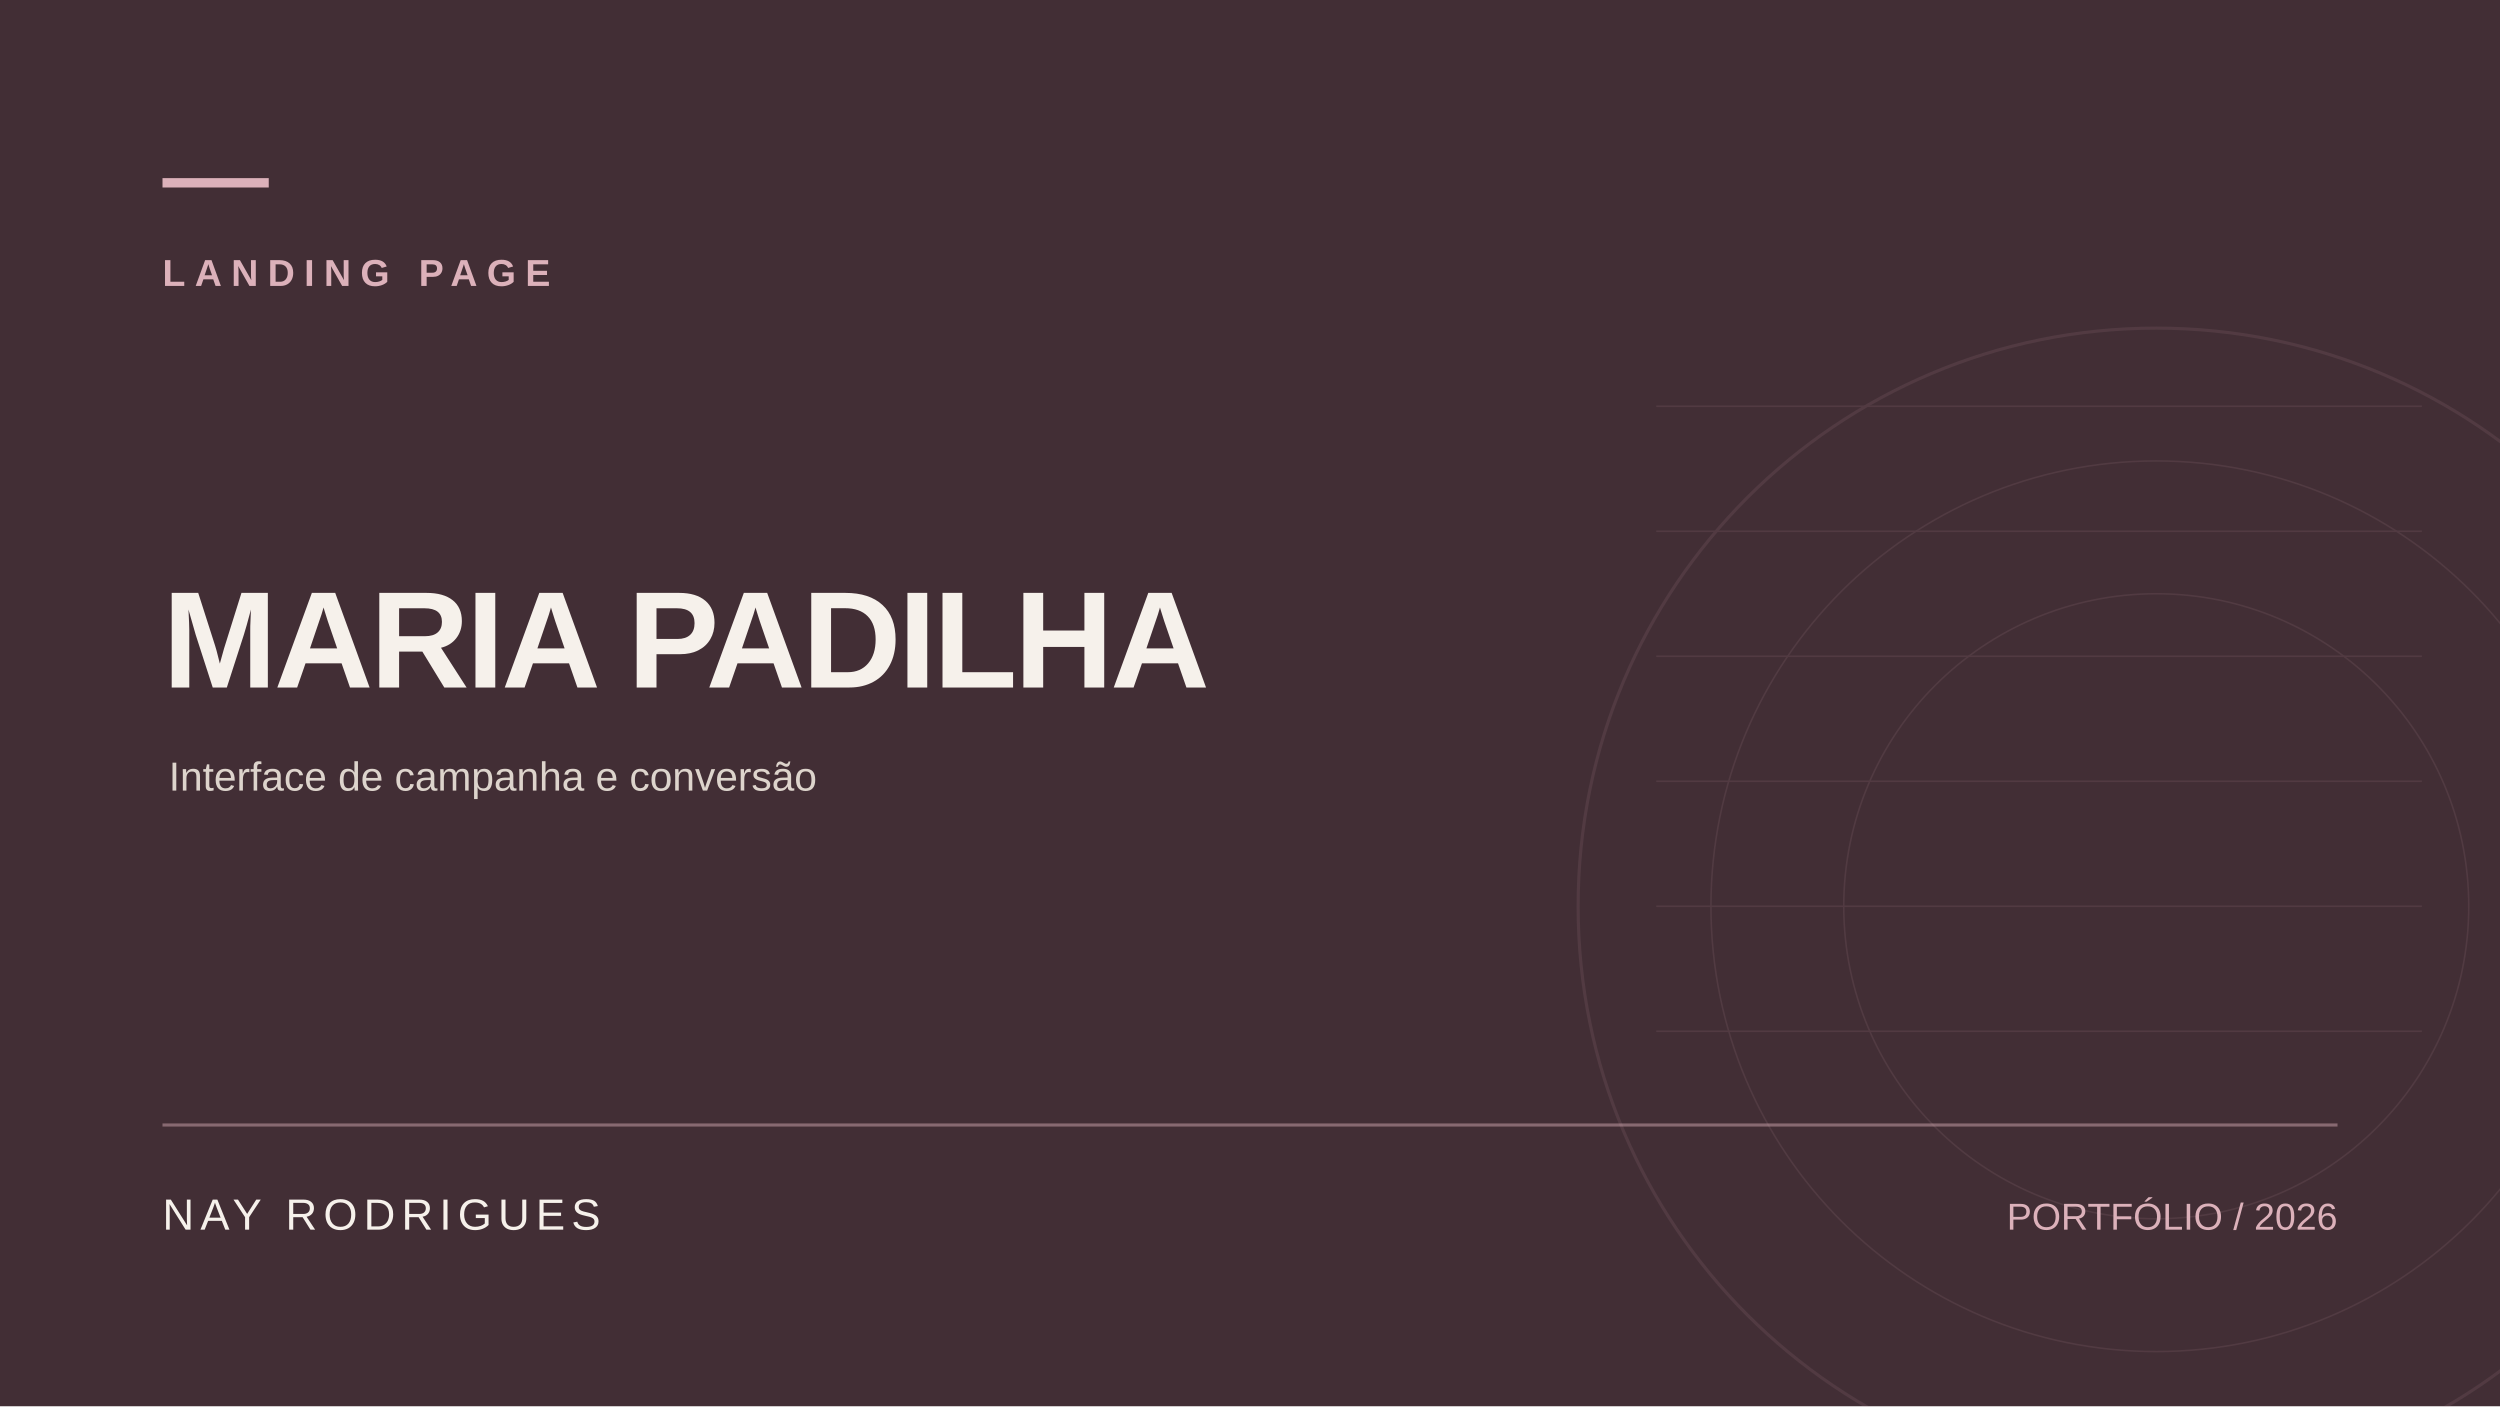
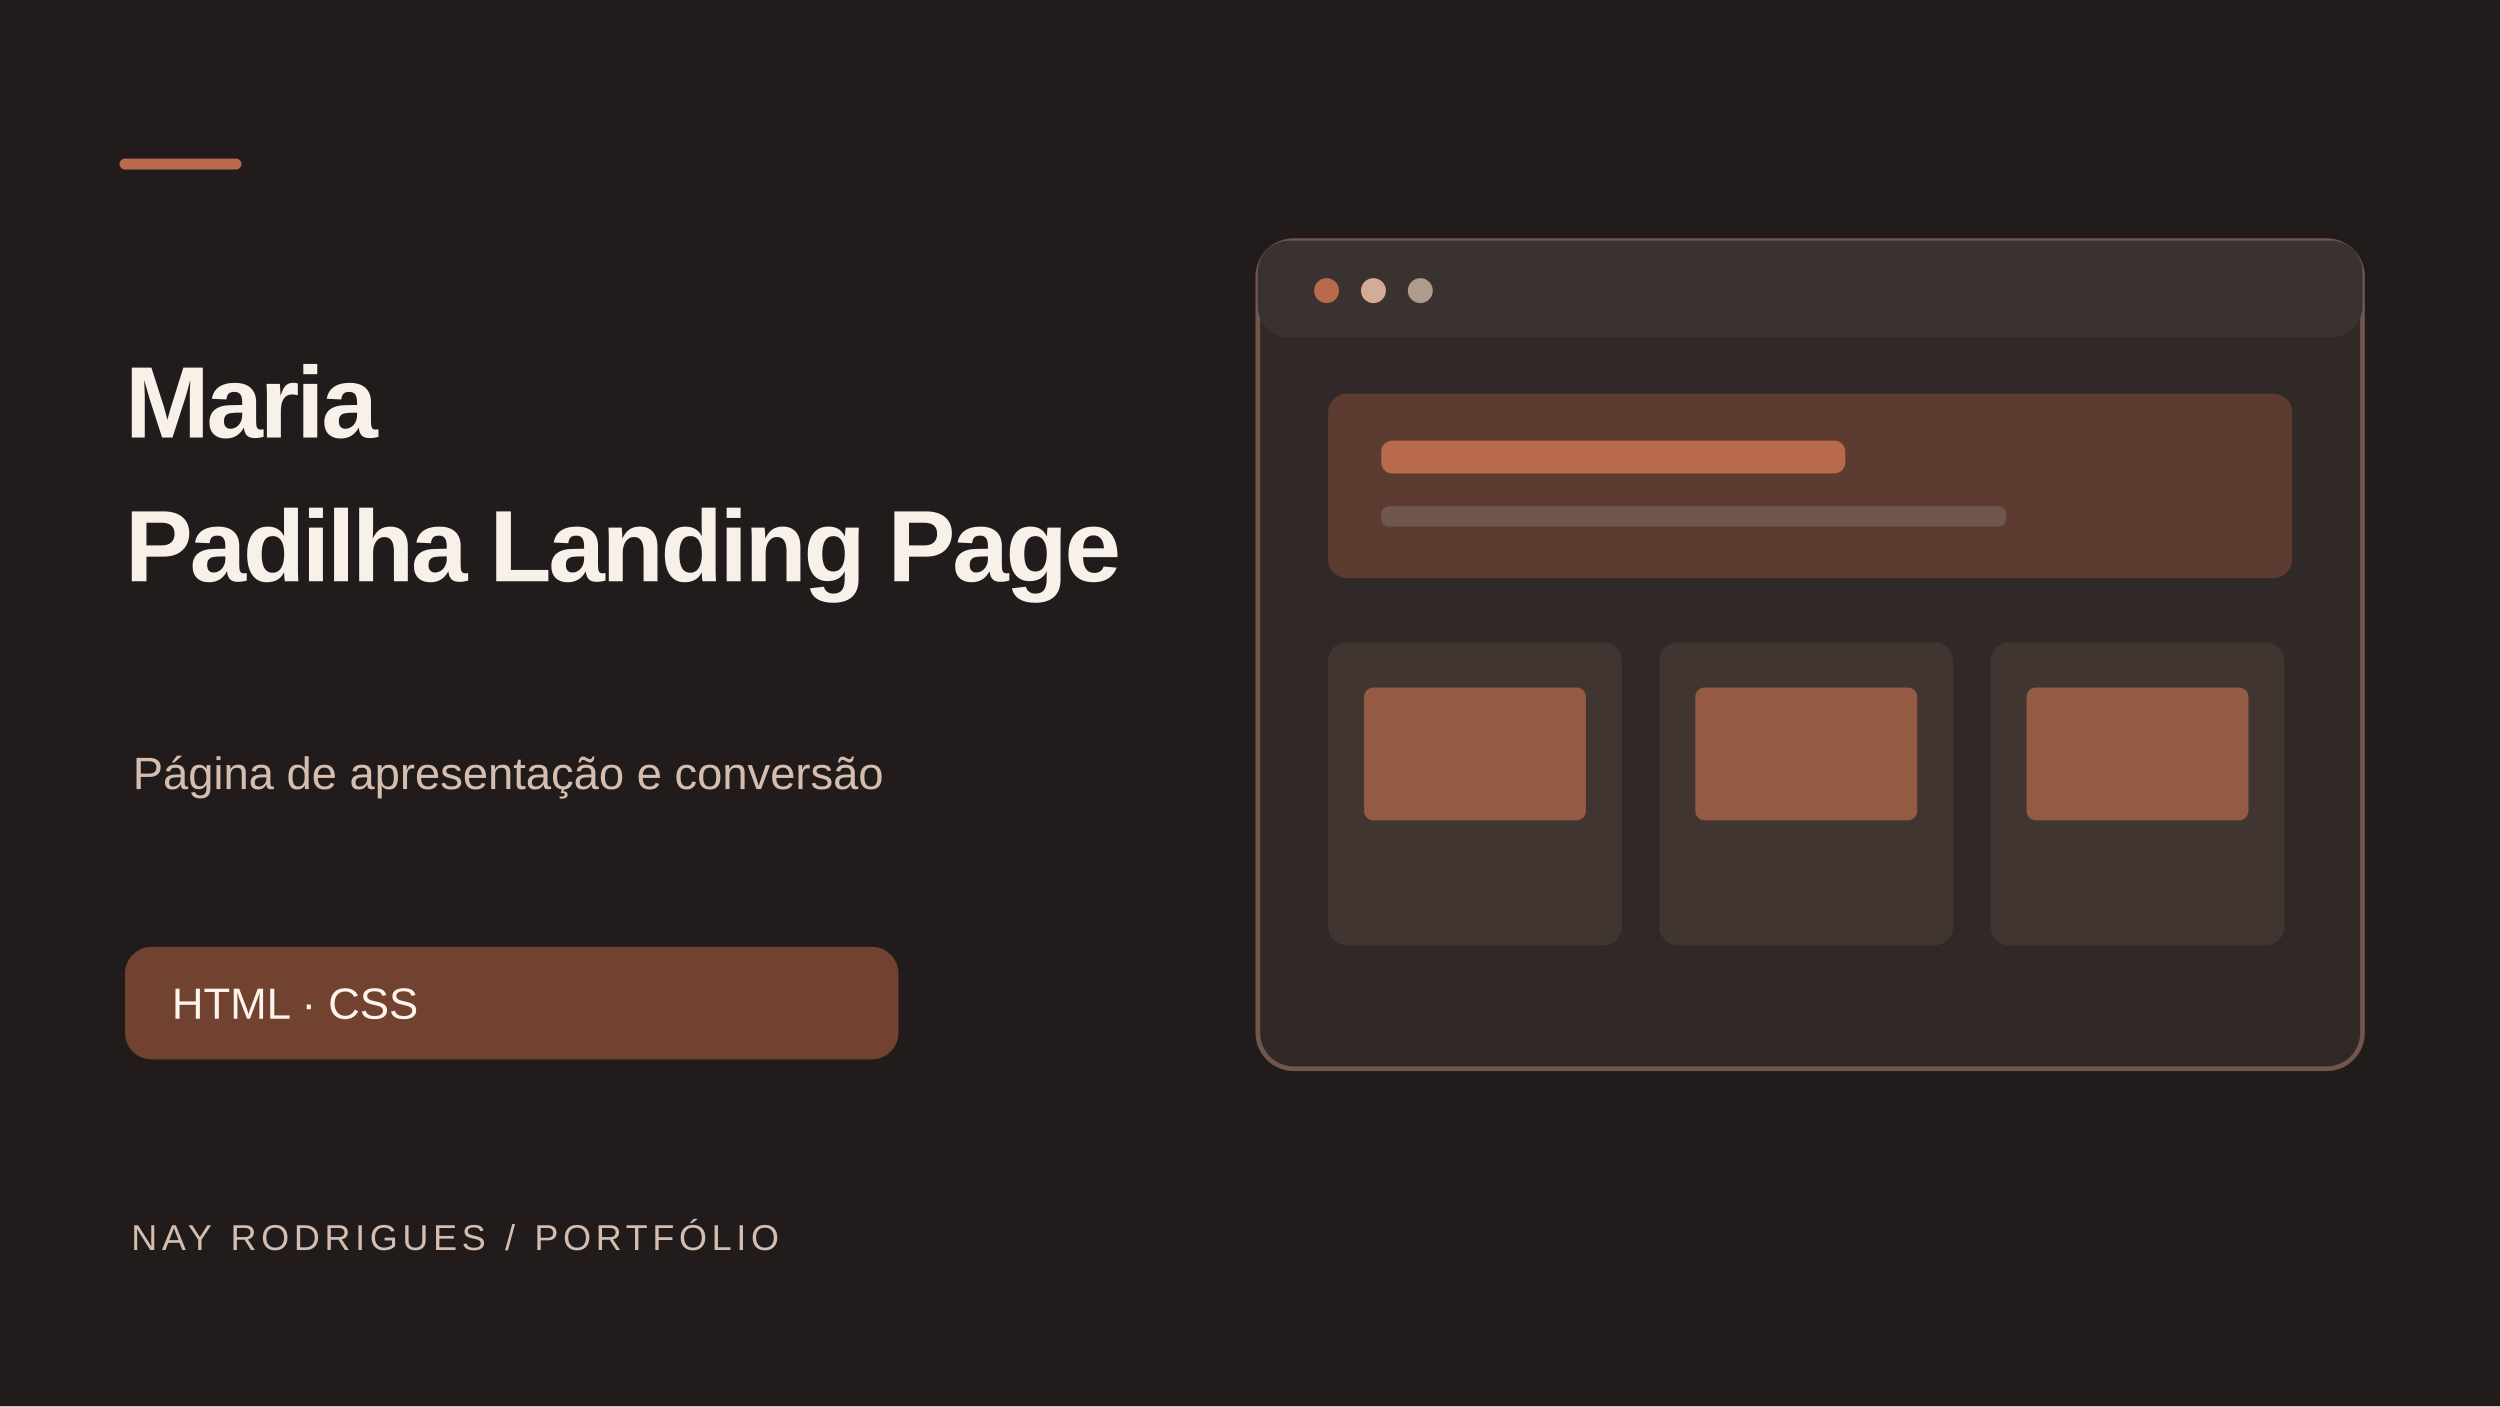
<svg xmlns="http://www.w3.org/2000/svg" width="1600" height="900" viewBox="0 0 1600 900">
-   <rect width="1600" height="900" fill="#422E35" />
-   <g opacity=".1" stroke="#DCB1BA" fill="none">
-     <circle cx="1380" cy="580" r="370" stroke-width="2" />
-     <circle cx="1380" cy="580" r="285" />
-     <circle cx="1380" cy="580" r="200" />
-     <path d="M1060 260 H1550 M1060 340 H1550 M1060 420 H1550 M1060 500 H1550 M1060 580 H1550 M1060 660 H1550" />
-   </g>
-   <rect x="104" y="114" width="68" height="6" fill="#DCB1BA" />
-   <text x="104" y="183" fill="#DCB1BA" font-family="Arial,Helvetica,sans-serif" font-size="24" font-weight="600" letter-spacing="6">LANDING PAGE</text>
-   <text x="104" y="440" fill="#F6F1EB" font-family="Arial,Helvetica,sans-serif" font-size="88" font-weight="700" letter-spacing="-2">MARIA PADILHA</text>
-   <text x="108" y="506" fill="#DDD4CC" font-family="Arial,Helvetica,sans-serif" font-size="26">Interface de campanha e conversão</text>
-   <path d="M104 720 H1496" stroke="#DCB1BA" stroke-width="2" opacity=".45" />
-   <text x="104" y="787" fill="#F6F1EB" font-family="Arial,Helvetica,sans-serif" font-size="28" letter-spacing="4">NAY RODRIGUES</text>
-   <text x="1496" y="787" text-anchor="end" fill="#DCB1BA" font-family="Arial,Helvetica,sans-serif" font-size="24">PORTFÓLIO / 2026</text>
+   <rect width="1600" height="900" fill="#211C1B" />
+   <path d="M80 105 H151" stroke="#B9694C" stroke-width="7" stroke-linecap="round" />
+   <text x="80" y="280" font-family="Arial,sans-serif" font-size="65" font-weight="700" letter-spacing="-2" fill="#F7F1EA">Maria</text>
+   <text x="80" y="372" font-family="Arial,sans-serif" font-size="65" font-weight="700" letter-spacing="-2" fill="#F7F1EA">Padilha Landing Page</text>
+   <text x="85" y="505" font-family="Arial,sans-serif" font-size="29" fill="#D5BDB0">Página de apresentação e conversão</text>
+   <rect x="80" y="606" width="495" height="72" rx="17" fill="#724231" />
+   <text x="110" y="652" font-family="Arial,sans-serif" font-size="28" fill="#FFF4EB">HTML · CSS</text>
+   <text x="84" y="800" font-size="23" letter-spacing="3" font-family="Arial,sans-serif" fill="#D5BDB0">NAY RODRIGUES / PORTFÓLIO</text>
+   <rect x="805" y="154" width="707" height="530" rx="23" fill="#302927" stroke="#70574E" stroke-width="3" />
+   <rect x="805" y="154" width="707" height="62" rx="20" fill="#3A3230" />
+   <circle cx="849" cy="186" r="8" fill="#B9694C" />
+   <circle cx="879" cy="186" r="8" fill="#D3AC95" />
+   <circle cx="909" cy="186" r="8" fill="#AE9B8D" />
+   <rect x="850" y="252" width="617" height="118" rx="12" fill="#5C3B30" />
+   <rect x="884" y="282" width="297" height="21" rx="7" fill="#B9694C" />
+   <rect x="884" y="324" width="400" height="13" rx="5" fill="#70574E" />
+   <rect x="850" y="411" width="188" height="194" rx="12" fill="#413532" />
+   <rect x="873" y="440" width="142" height="85" rx="6" fill="#B9694C" opacity=".7" />
+   <rect x="1062" y="411" width="188" height="194" rx="12" fill="#413532" />
+   <rect x="1085" y="440" width="142" height="85" rx="6" fill="#B9694C" opacity=".7" />
+   <rect x="1274" y="411" width="188" height="194" rx="12" fill="#413532" />
+   <rect x="1297" y="440" width="142" height="85" rx="6" fill="#B9694C" opacity=".7" />
</svg>
